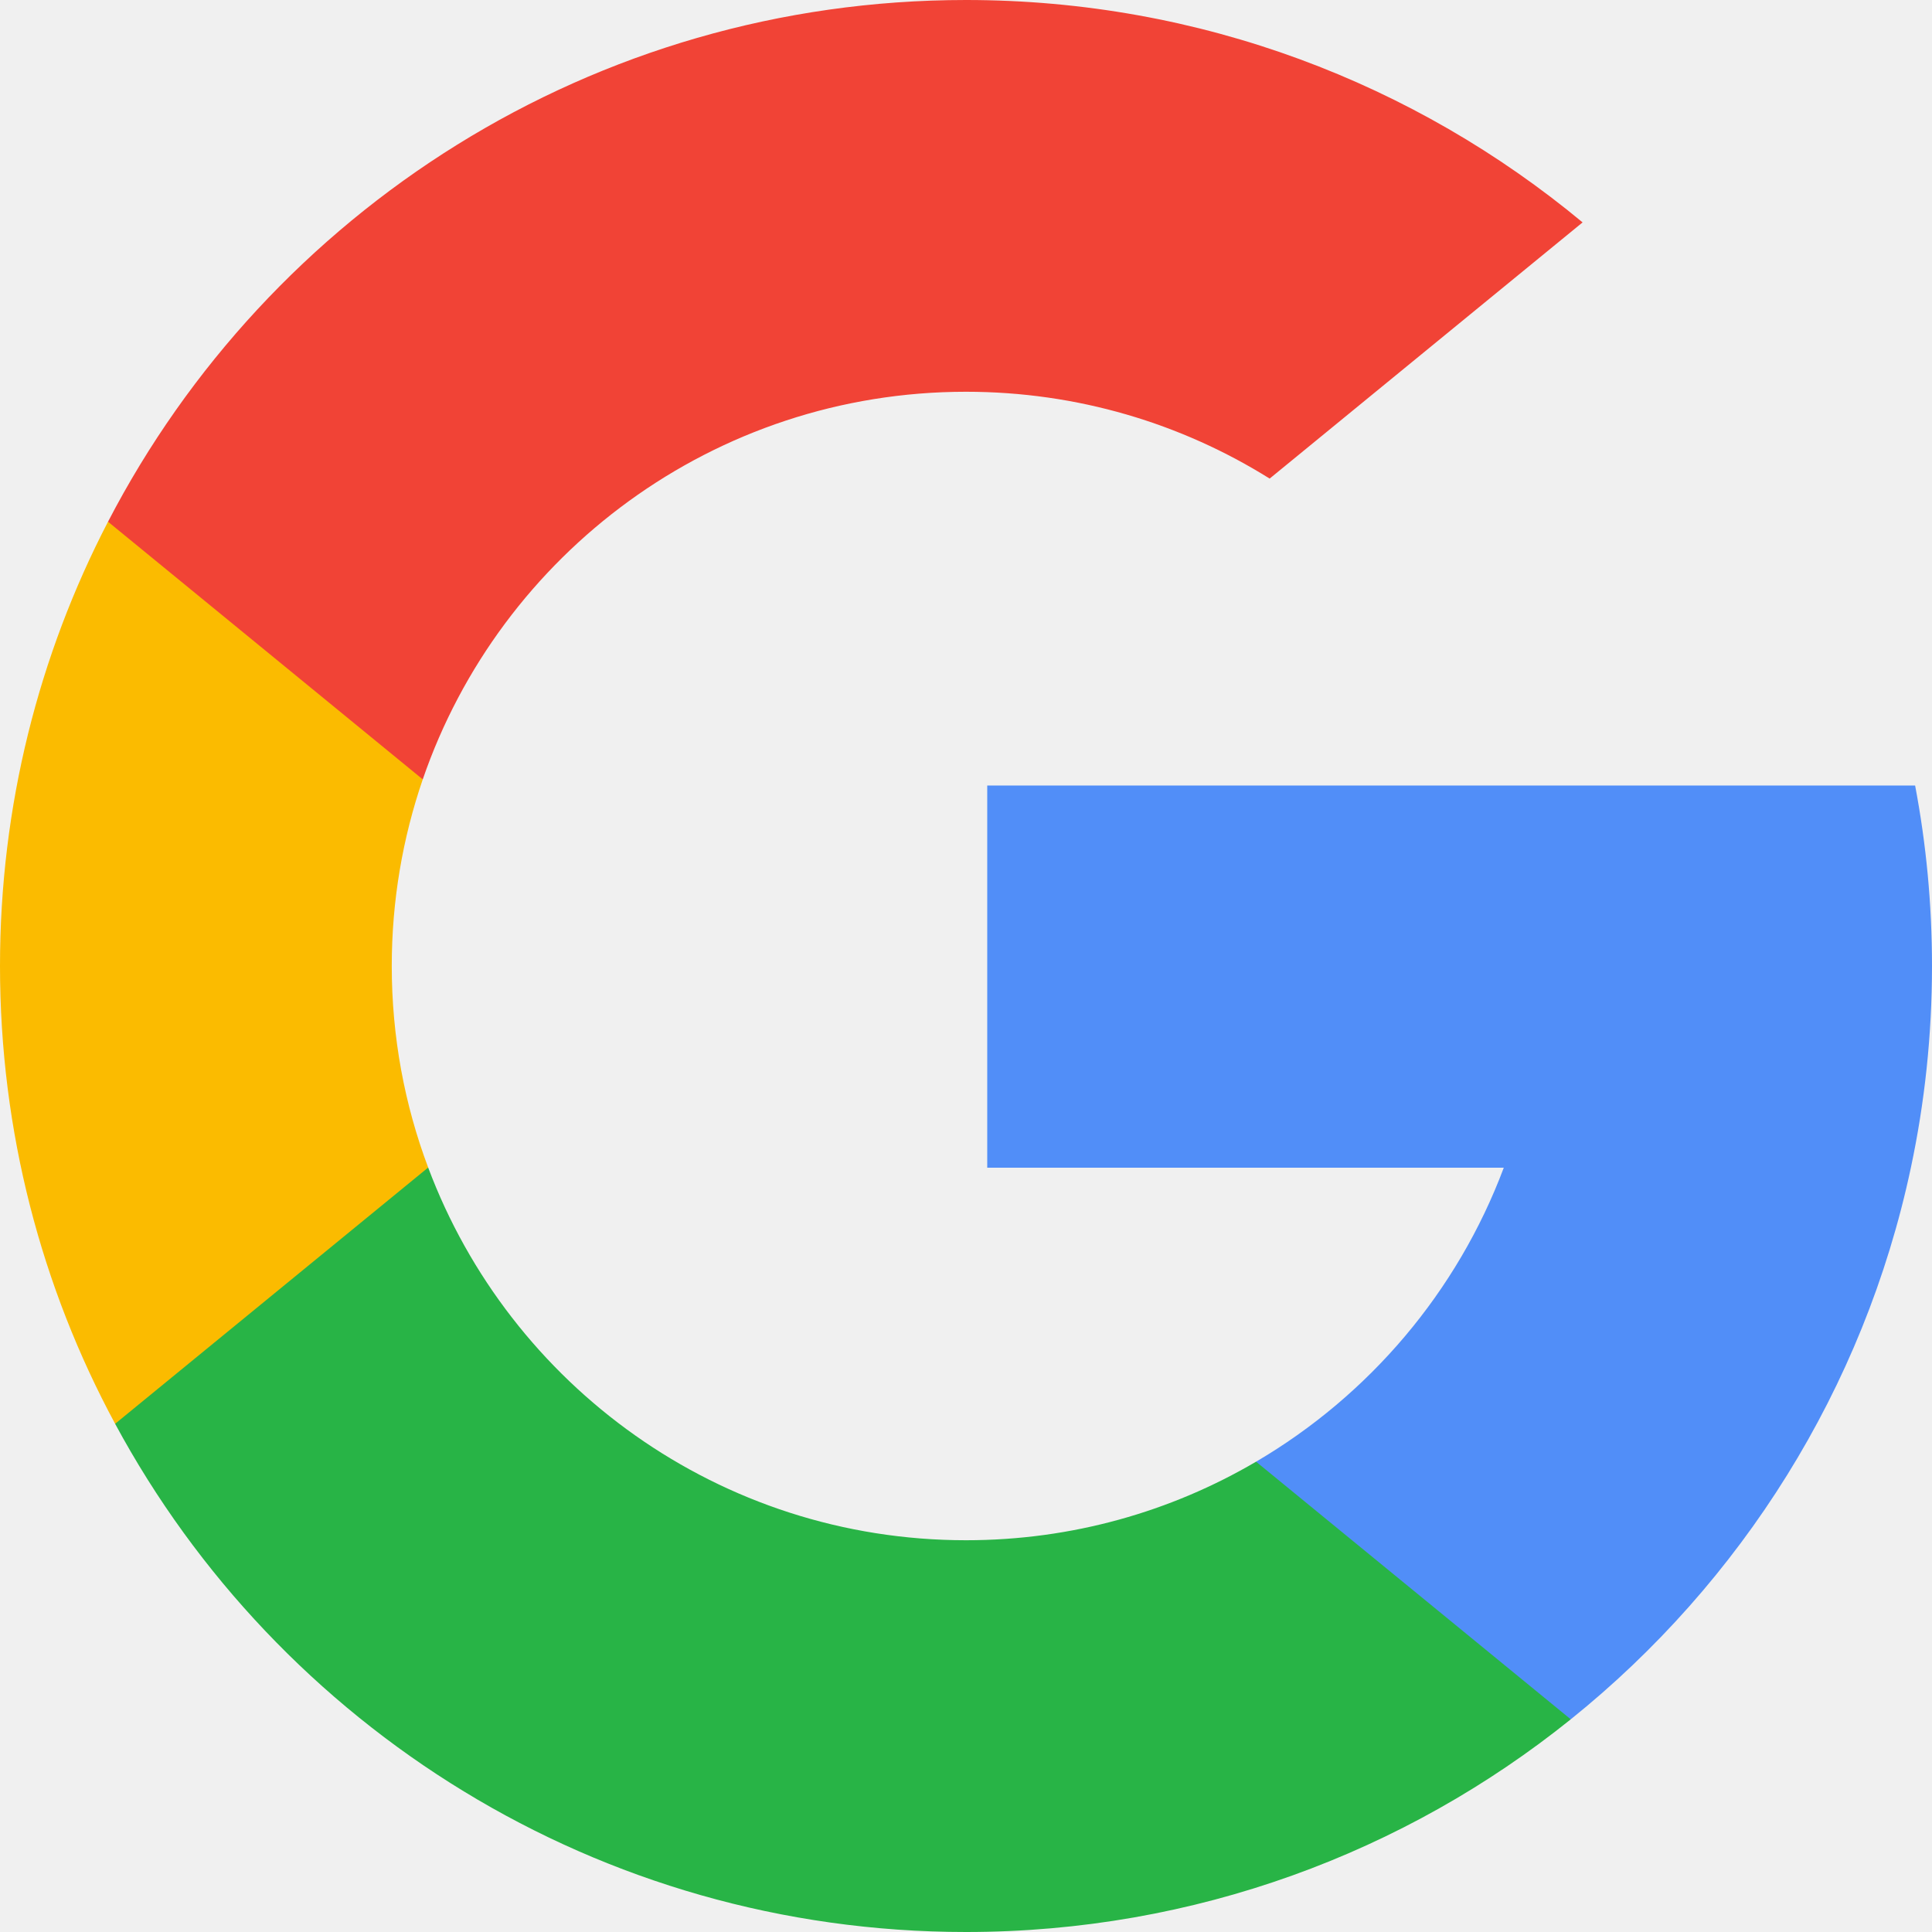
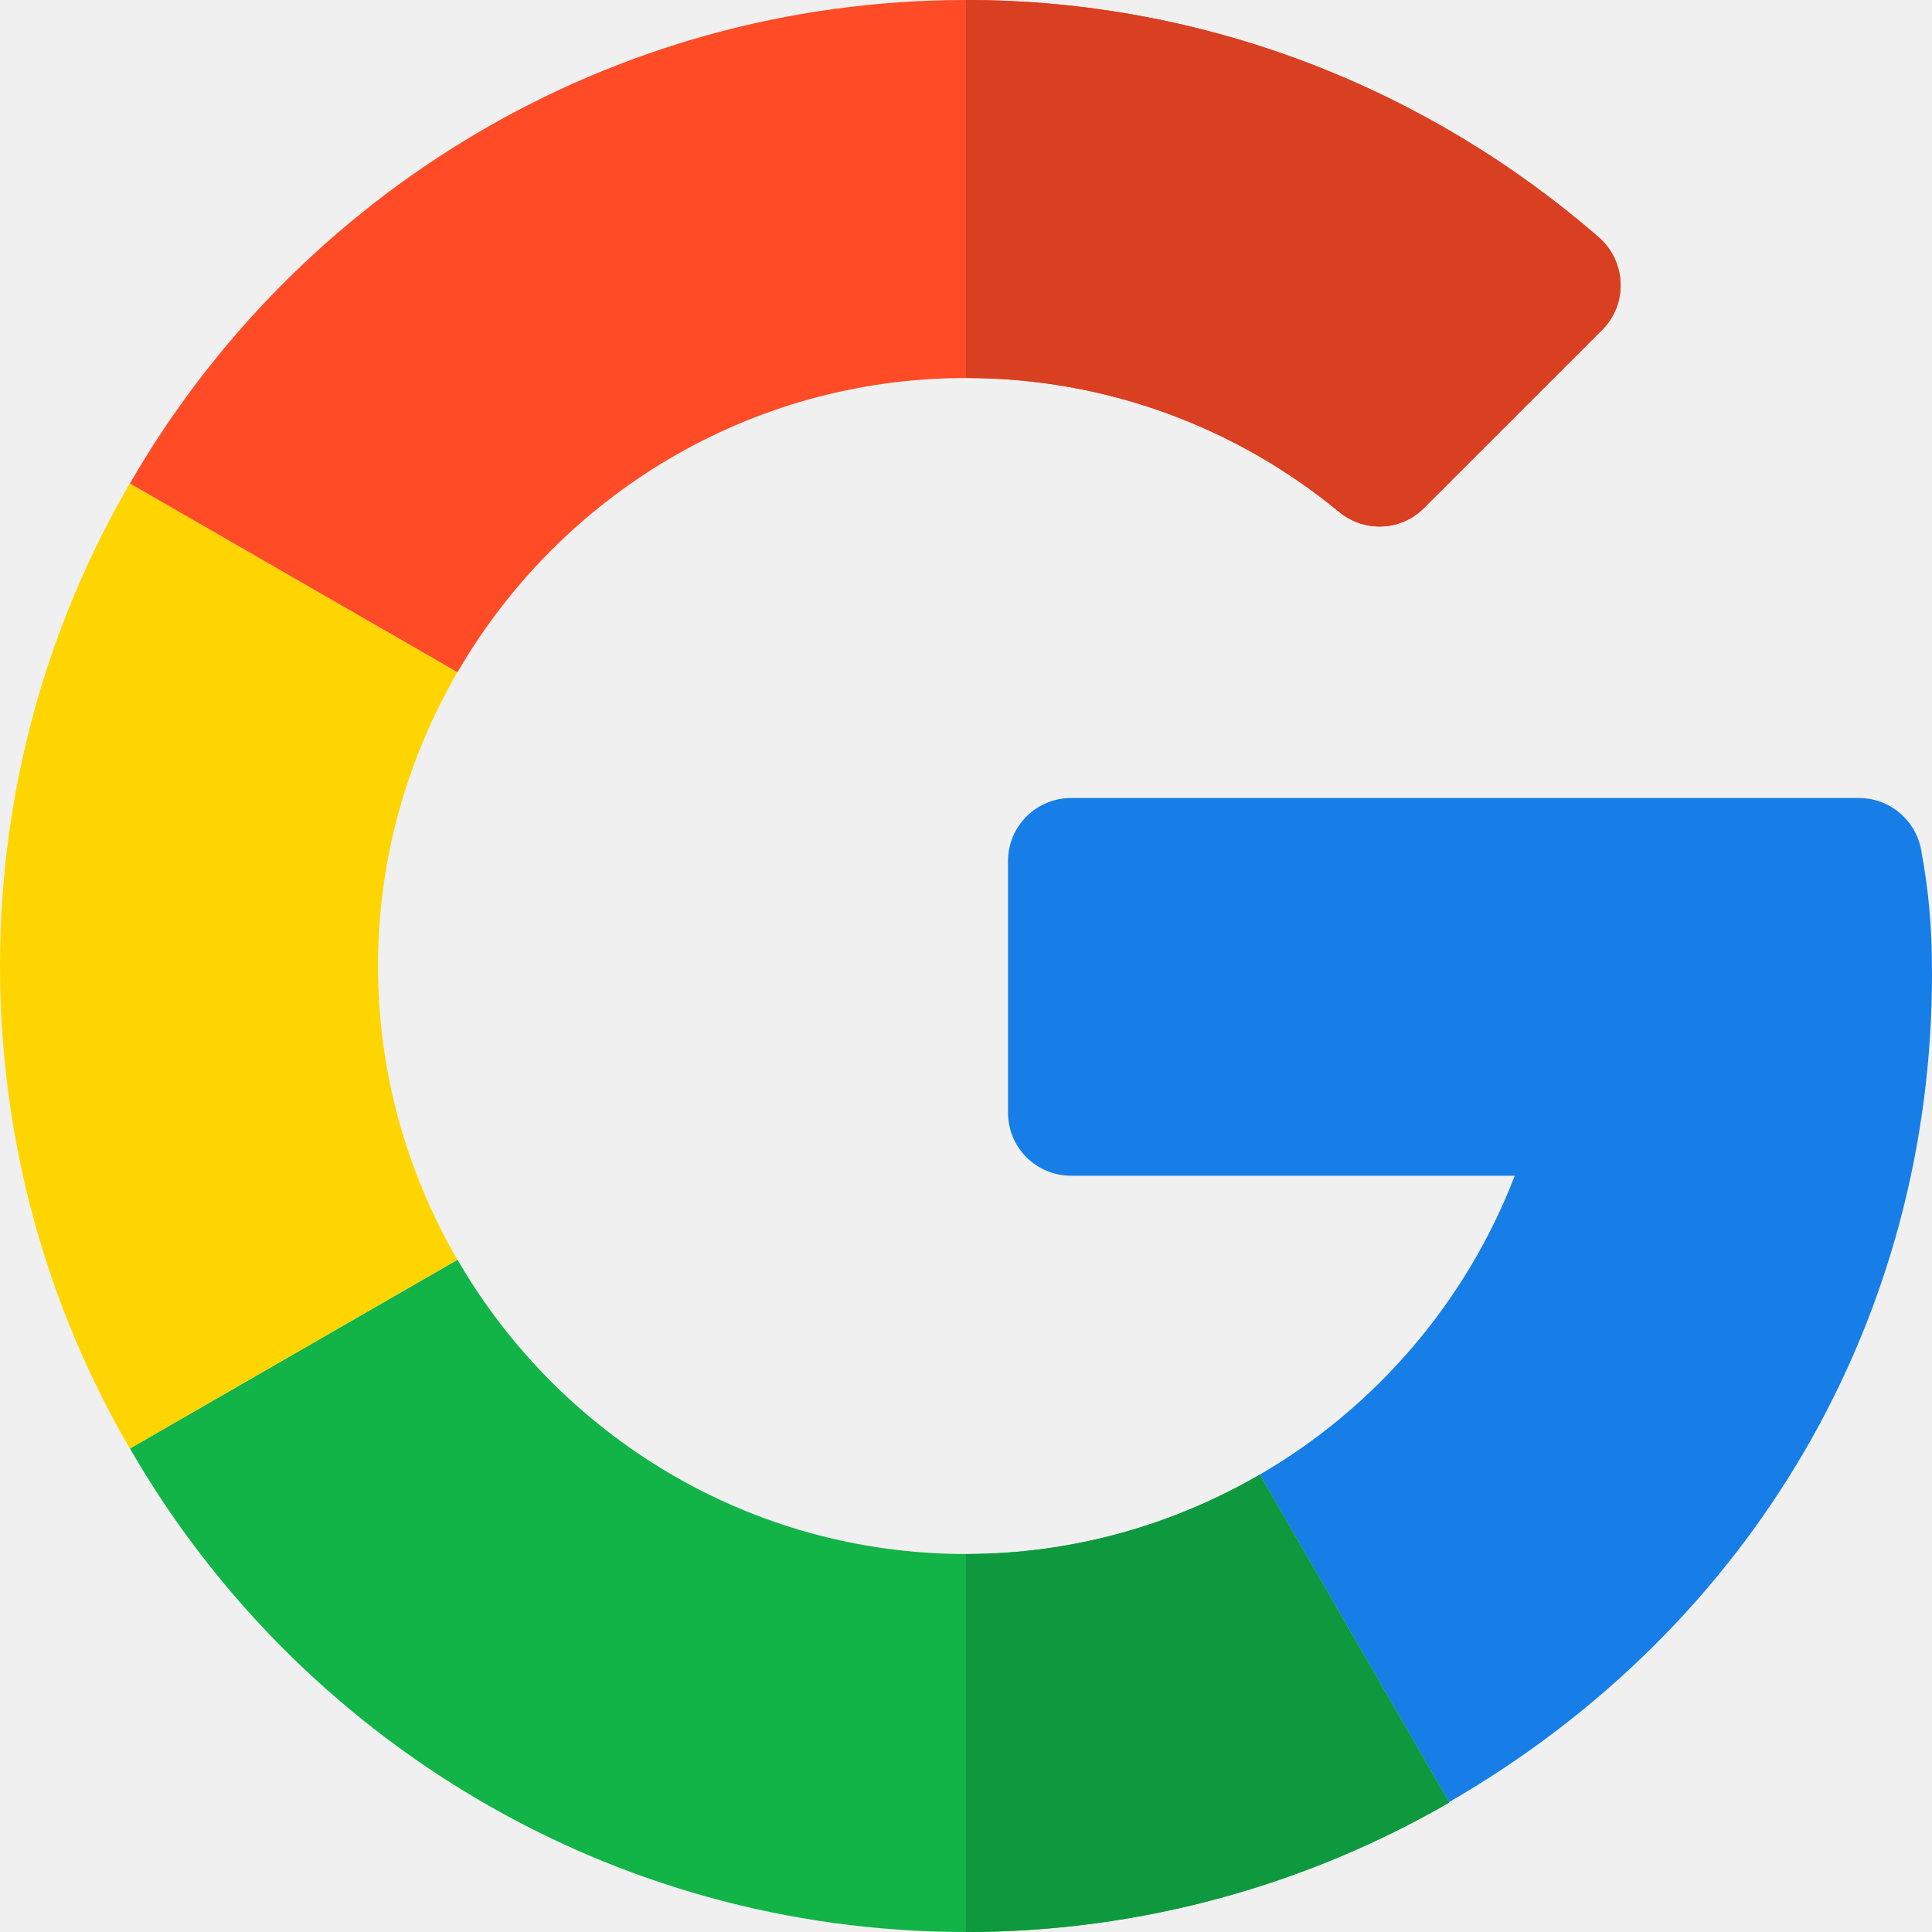
- <svg xmlns="http://www.w3.org/2000/svg" version="1.1" id="Layer_1" x="0px" y="0px" viewBox="0 0 512 512" style="enable-background:new 0 0 512 512;" xml:space="preserve">
-   <path style="fill:#FBBB00;" d="M113.47,309.408L95.648,375.94l-65.139,1.378C11.042,341.211,0,299.9,0,256  c0-42.451,10.324-82.483,28.624-117.732h0.014l57.992,10.632l25.404,57.644c-5.317,15.501-8.215,32.141-8.215,49.456  C103.821,274.792,107.225,292.797,113.47,309.408z" />
-   <path style="fill:#518EF8;" d="M507.527,208.176C510.467,223.662,512,239.655,512,256c0,18.328-1.927,36.206-5.598,53.451  c-12.462,58.683-45.025,109.925-90.134,146.187l-0.014-0.014l-73.044-3.727l-10.338-64.535  c29.932-17.554,53.324-45.025,65.646-77.911h-136.89V208.176h138.887L507.527,208.176L507.527,208.176z" />
-   <path style="fill:#28B446;" d="M416.253,455.624l0.014,0.014C372.396,490.901,316.666,512,256,512  c-97.491,0-182.252-54.491-225.491-134.681l82.961-67.91c21.619,57.698,77.278,98.771,142.53,98.771  c28.047,0,54.323-7.582,76.87-20.818L416.253,455.624z" />
-   <path style="fill:#F14336;" d="M419.404,58.936l-82.933,67.896c-23.335-14.586-50.919-23.012-80.471-23.012  c-66.729,0-123.429,42.957-143.965,102.724l-83.397-68.276h-0.014C71.23,56.123,157.06,0,256,0  C318.115,0,375.068,22.126,419.404,58.936z" />
-   <g>
- </g>
-   <g>
- </g>
-   <g>
- </g>
-   <g>
- </g>
-   <g>
- </g>
-   <g>
- </g>
-   <g>
- </g>
-   <g>
- </g>
-   <g>
- </g>
-   <g>
- </g>
-   <g>
- </g>
-   <g>
- </g>
-   <g>
- </g>
-   <g>
- </g>
-   <g>
- </g>
+ <svg xmlns="http://www.w3.org/2000/svg" width="20" height="20" viewBox="0 0 20 20" fill="none">
+   <g clip-path="url(#clip0)">
+     <path d="M19.245 8.261L11.087 8.261C10.727 8.261 10.435 8.553 10.435 8.913V11.519C10.435 11.879 10.727 12.171 11.087 12.171H15.681C15.178 13.477 14.239 14.57 13.041 15.265L15 18.656C18.142 16.839 20 13.65 20 10.081C20 9.572 19.963 9.209 19.888 8.8C19.831 8.489 19.561 8.261 19.245 8.261Z" fill="#167EE6" />
+     <path d="M10.001 16.087C7.752 16.087 5.79 14.859 4.736 13.041L1.345 14.995C3.07 17.986 6.303 20 10.001 20C11.815 20 13.526 19.512 15.001 18.661V18.656L13.042 15.265C12.146 15.785 11.109 16.087 10.001 16.087Z" fill="#12B347" />
+     <path d="M15 18.661V18.656L13.041 15.265C12.145 15.784 11.108 16.087 10 16.087V20C11.814 20 13.526 19.512 15 18.661Z" fill="#0F993E" />
+     <path d="M3.913 10C3.913 8.892 4.215 7.855 4.735 6.959L1.344 5.005C0.488 6.474 0 8.181 0 10C0 11.819 0.488 13.525 1.344 14.995L4.735 13.041C4.215 12.145 3.913 11.108 3.913 10Z" fill="#FFD500" />
+     <path d="M10.001 3.913C11.467 3.913 12.813 4.434 13.865 5.301C14.125 5.514 14.502 5.499 14.739 5.261L16.586 3.415C16.856 3.145 16.836 2.704 16.548 2.454C14.786 0.925 12.493 0 10.001 0C6.303 0 3.07 2.014 1.345 5.005L4.736 6.959C5.79 5.141 7.752 3.913 10.001 3.913Z" fill="#FF4B26" />
+     <path d="M13.864 5.301C14.124 5.514 14.501 5.499 14.739 5.261L16.585 3.415C16.855 3.145 16.836 2.704 16.548 2.454C14.785 0.925 12.492 0 10 0V3.913C11.466 3.913 12.813 4.434 13.864 5.301Z" fill="#D93F21" />
+   </g>
+   <defs>
+     <clipPath id="clip0">
+       <rect width="20" height="20" fill="white" />
+     </clipPath>
+   </defs>
</svg>
